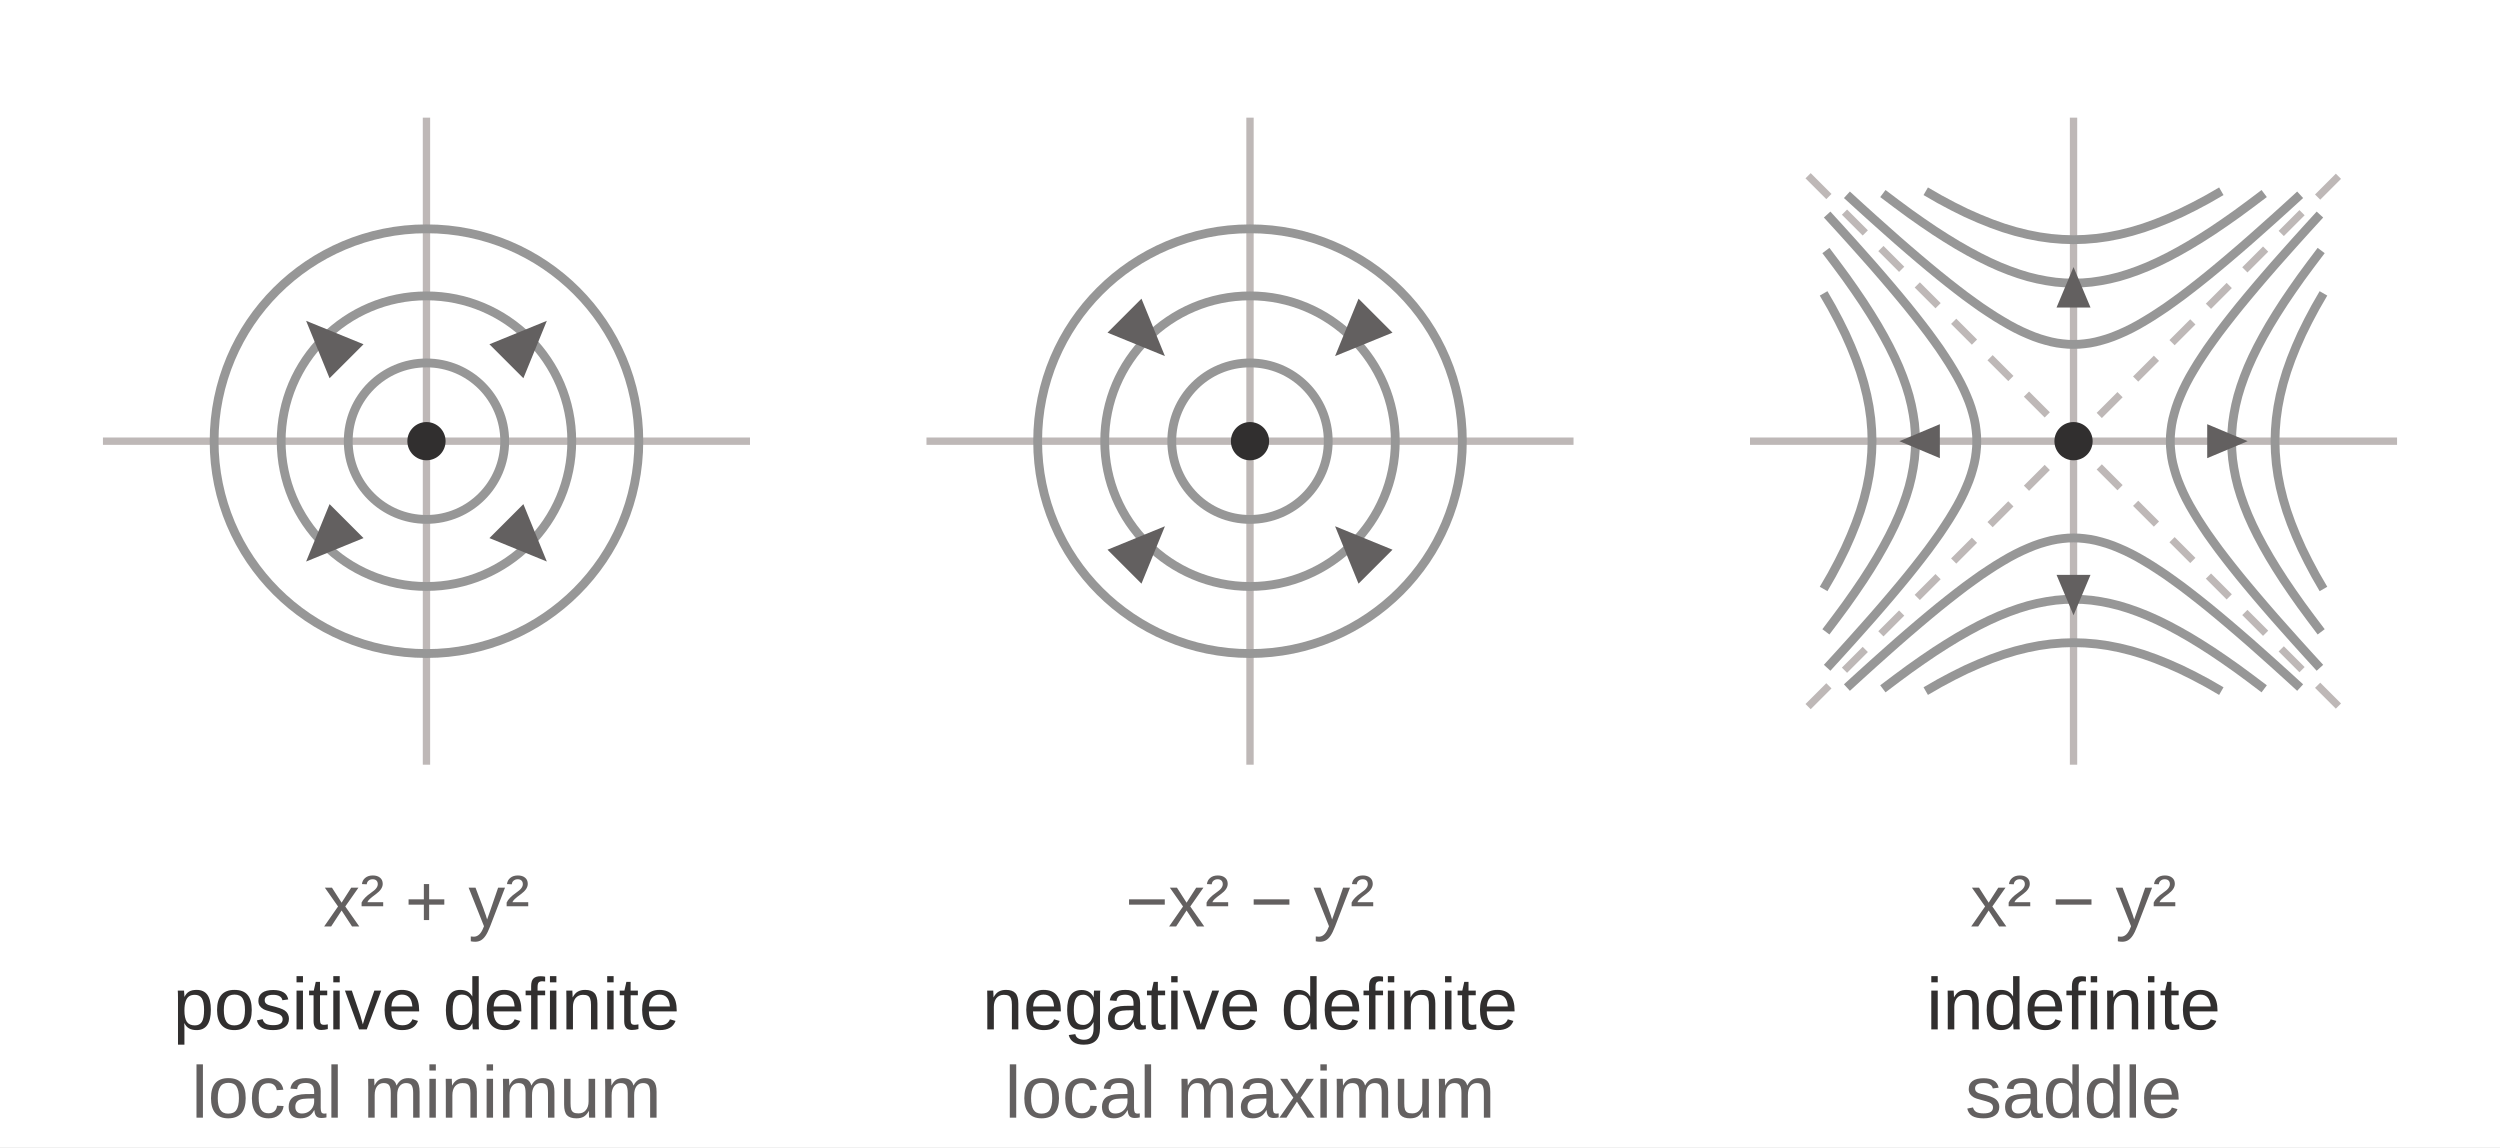
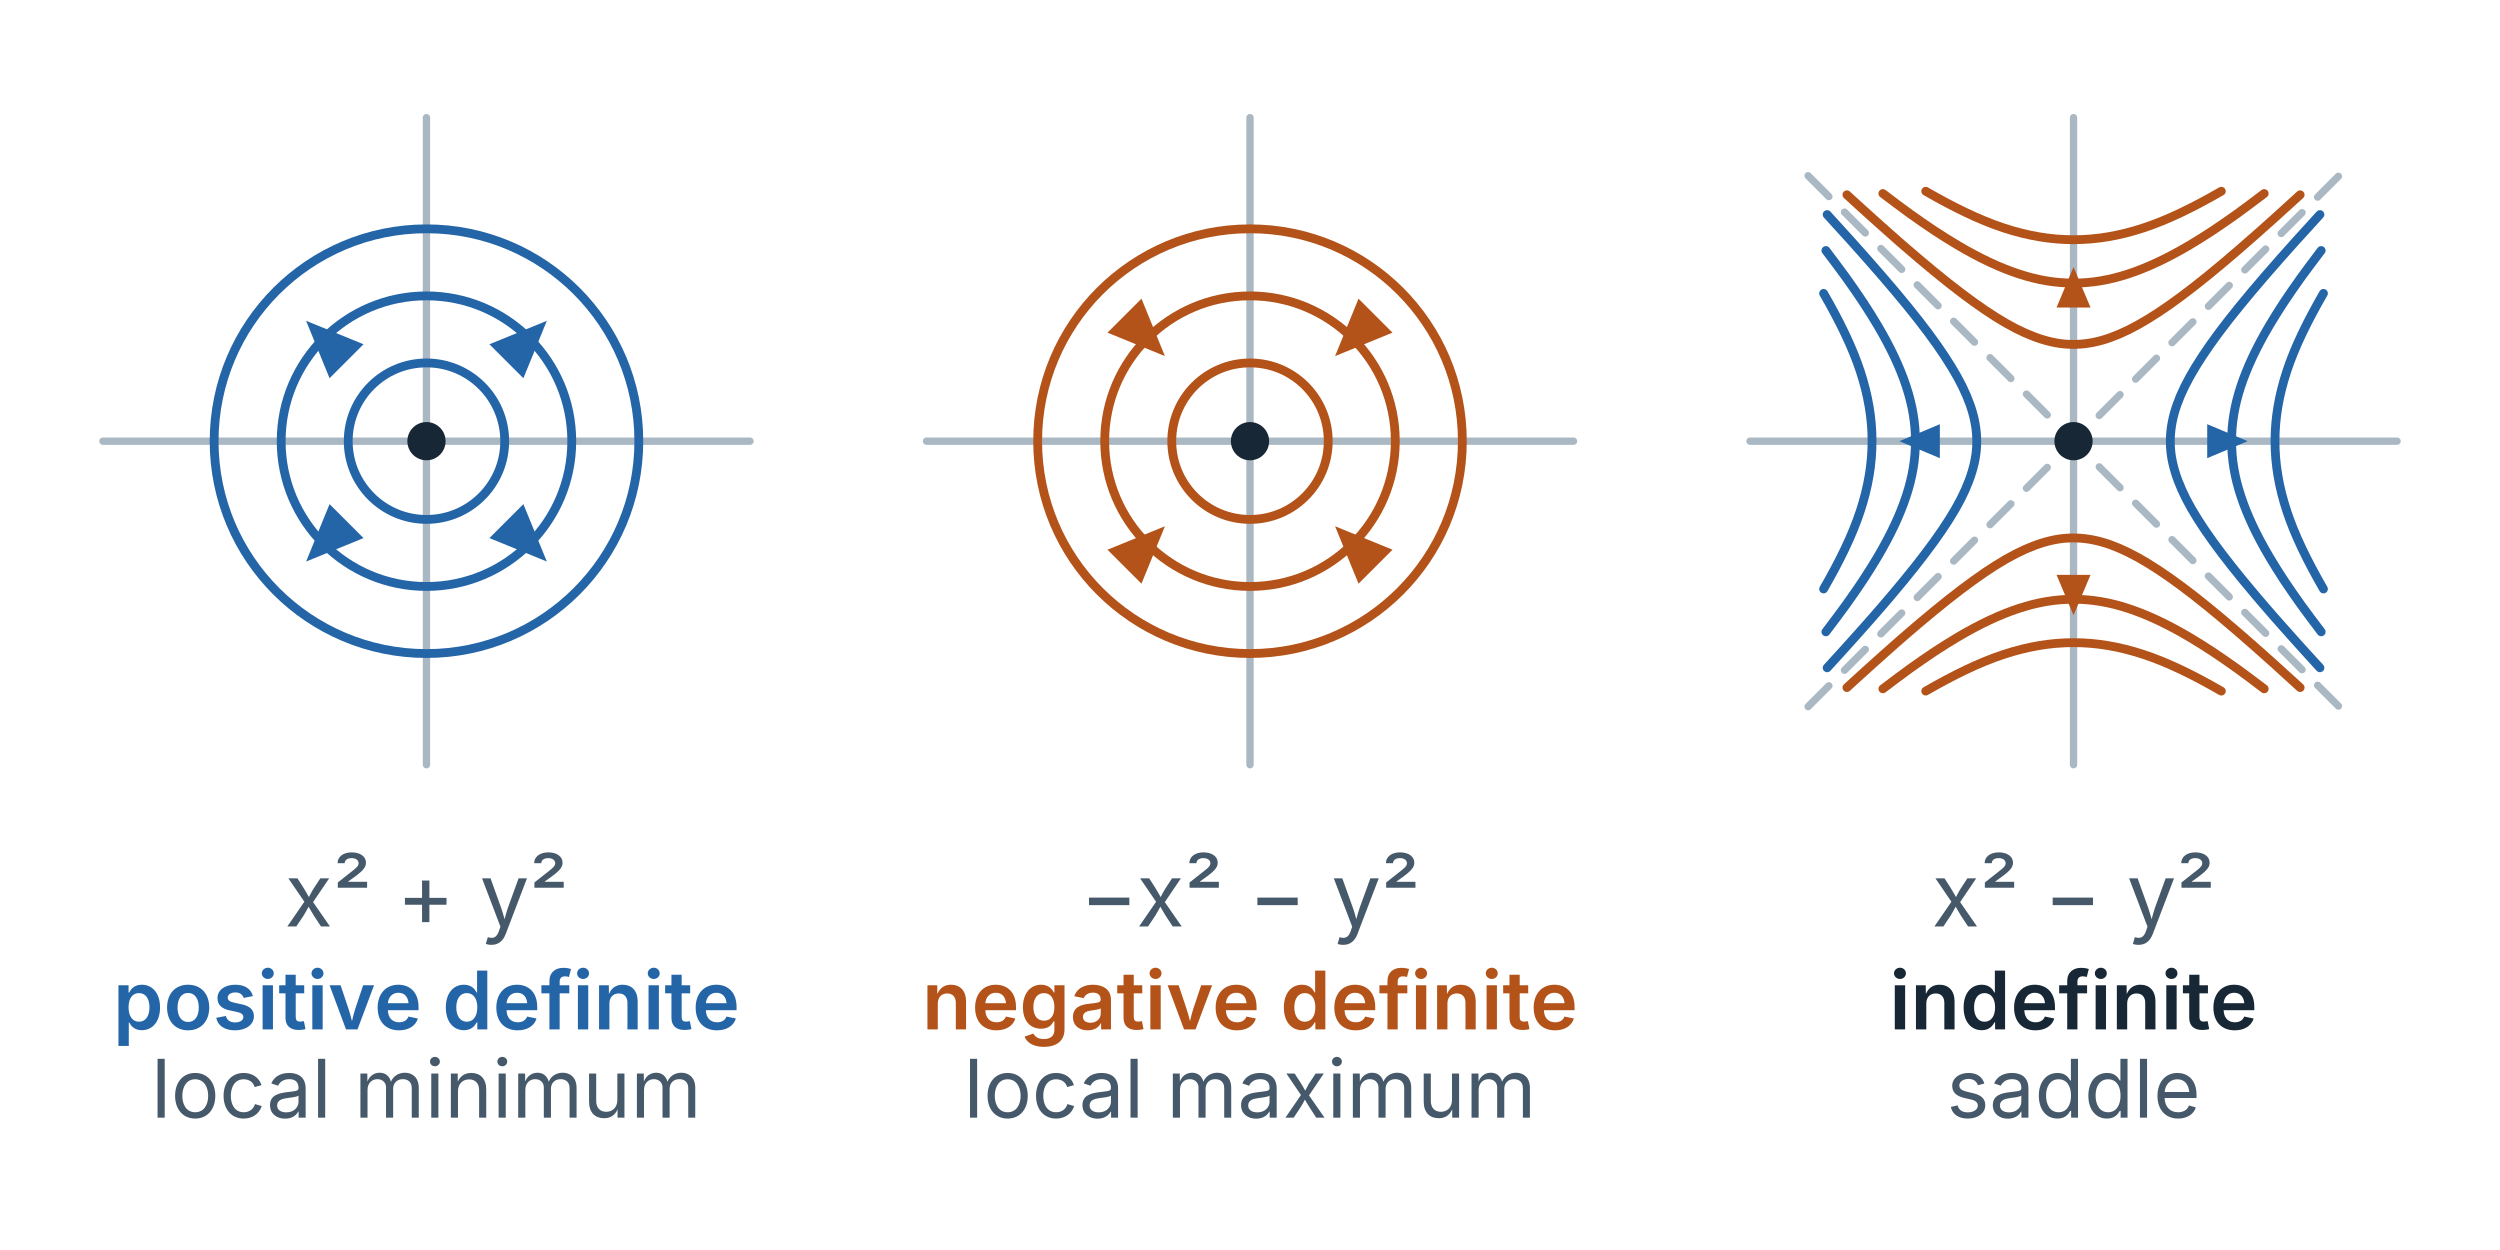
- <svg xmlns="http://www.w3.org/2000/svg" width="340" height="156" viewBox="0 0 340 156" role="img" aria-labelledby="fig-title fig-desc" font-family="Geist, Arial, sans-serif">
-   <rect width="340" height="156" fill="#FFFFFF" />
-   <rect x="12" y="14" width="92" height="92" fill="none" stroke="#E9E3E2" stroke-width="0" />
-   <line x1="14" y1="60" x2="102" y2="60" stroke="#BEB8B7" stroke-width="1" />
-   <line x1="58" y1="16" x2="58" y2="104" stroke="#BEB8B7" stroke-width="1" />
-   <circle cx="58" cy="60" r="10.64" fill="none" stroke="#979797" stroke-width="1.2" />
-   <circle cx="58" cy="60" r="19.76" fill="none" stroke="#979797" stroke-width="1.2" />
-   <circle cx="58" cy="60" r="28.88" fill="none" stroke="#979797" stroke-width="1.2" />
-   <path d="M 74.37 43.63 L 71.18 51.44 L 66.56 46.82 Z" fill="#636060" stroke="none" />
-   <path d="M 41.63 43.63 L 49.44 46.82 L 44.82 51.44 Z" fill="#636060" stroke="none" />
-   <path d="M 41.63 76.37 L 44.82 68.56 L 49.44 73.18 Z" fill="#636060" stroke="none" />
-   <path d="M 74.37 76.37 L 66.56 73.18 L 71.18 68.56 Z" fill="#636060" stroke="none" />
-   <circle cx="58" cy="60" r="2.6" fill="#312F2F" />
-   <text x="58" y="126" font-size="10" fill="#636060" text-anchor="middle">x² + y²</text>
-   <text x="58" y="140" font-size="10" fill="#312F2F" text-anchor="middle">positive definite</text>
-   <text x="58" y="152" font-size="10" fill="#636060" text-anchor="middle">local minimum</text>
-   <rect x="124" y="14" width="92" height="92" fill="none" stroke="#E9E3E2" stroke-width="0" />
-   <line x1="126" y1="60" x2="214" y2="60" stroke="#BEB8B7" stroke-width="1" />
-   <line x1="170" y1="16" x2="170" y2="104" stroke="#BEB8B7" stroke-width="1" />
-   <circle cx="170" cy="60" r="10.64" fill="none" stroke="#979797" stroke-width="1.2" />
-   <circle cx="170" cy="60" r="19.76" fill="none" stroke="#979797" stroke-width="1.2" />
-   <circle cx="170" cy="60" r="28.88" fill="none" stroke="#979797" stroke-width="1.2" />
-   <path d="M 181.57 48.43 L 184.76 40.62 L 189.38 45.24 Z" fill="#636060" stroke="none" />
-   <path d="M 158.43 48.43 L 150.62 45.24 L 155.24 40.62 Z" fill="#636060" stroke="none" />
-   <path d="M 158.43 71.57 L 155.24 79.38 L 150.62 74.76 Z" fill="#636060" stroke="none" />
-   <path d="M 181.57 71.57 L 189.38 74.76 L 184.76 79.38 Z" fill="#636060" stroke="none" />
-   <circle cx="170" cy="60" r="2.6" fill="#312F2F" />
-   <text x="170" y="126" font-size="10" fill="#636060" text-anchor="middle">−x² − y²</text>
-   <text x="170" y="140" font-size="10" fill="#312F2F" text-anchor="middle">negative definite</text>
-   <text x="170" y="152" font-size="10" fill="#636060" text-anchor="middle">local maximum</text>
-   <rect x="236" y="14" width="92" height="92" fill="none" stroke="#E9E3E2" stroke-width="0" />
-   <line x1="238" y1="60" x2="326" y2="60" stroke="#BEB8B7" stroke-width="1" />
-   <line x1="282" y1="16" x2="282" y2="104" stroke="#BEB8B7" stroke-width="1" />
-   <line x1="245.9" y1="96.1" x2="318.1" y2="23.9" stroke="#BEB8B7" stroke-width="1" stroke-dasharray="4 3" />
-   <line x1="245.9" y1="23.9" x2="318.1" y2="96.1" stroke="#BEB8B7" stroke-width="1" stroke-dasharray="4 3" />
-   <path d="M 315.51 90.82 L 313.82 88.97 L 312.23 87.21 L 310.74 85.54 L 309.33 83.95 L 308.02 82.44 L 306.79 81 L 305.64 79.63 L 304.56 78.32 L 303.56 77.07 L 302.63 75.88 L 301.76 74.74 L 300.96 73.64 L 300.21 72.59 L 299.53 71.57 L 298.9 70.6 L 298.33 69.66 L 297.8 68.75 L 297.33 67.87 L 296.91 67.01 L 296.54 66.17 L 296.21 65.36 L 295.93 64.56 L 295.7 63.78 L 295.5 63.01 L 295.35 62.25 L 295.25 61.5 L 295.18 60.75 L 295.16 60 L 295.18 59.25 L 295.25 58.5 L 295.35 57.75 L 295.5 56.99 L 295.7 56.22 L 295.93 55.44 L 296.21 54.64 L 296.54 53.83 L 296.91 52.99 L 297.33 52.13 L 297.8 51.25 L 298.33 50.34 L 298.9 49.4 L 299.53 48.43 L 300.21 47.41 L 300.96 46.36 L 301.76 45.26 L 302.63 44.12 L 303.56 42.93 L 304.56 41.68 L 305.64 40.37 L 306.79 39 L 308.02 37.56 L 309.33 36.05 L 310.74 34.46 L 312.23 32.79 L 313.82 31.03 L 315.51 29.18" fill="none" stroke="#979797" stroke-width="1.2" />
-   <path d="M 248.49 90.82 L 250.18 88.97 L 251.77 87.21 L 253.26 85.54 L 254.67 83.95 L 255.98 82.44 L 257.21 81 L 258.36 79.63 L 259.44 78.32 L 260.44 77.07 L 261.37 75.88 L 262.24 74.74 L 263.04 73.64 L 263.79 72.59 L 264.47 71.57 L 265.1 70.6 L 265.67 69.66 L 266.2 68.75 L 266.67 67.87 L 267.09 67.01 L 267.46 66.17 L 267.79 65.36 L 268.07 64.56 L 268.3 63.78 L 268.5 63.01 L 268.65 62.25 L 268.75 61.5 L 268.82 60.75 L 268.84 60 L 268.82 59.25 L 268.75 58.5 L 268.65 57.75 L 268.5 56.99 L 268.3 56.22 L 268.07 55.44 L 267.79 54.64 L 267.46 53.83 L 267.09 52.99 L 266.67 52.13 L 266.2 51.25 L 265.67 50.34 L 265.1 49.4 L 264.47 48.43 L 263.79 47.41 L 263.04 46.36 L 262.24 45.26 L 261.37 44.12 L 260.44 42.93 L 259.44 41.68 L 258.36 40.37 L 257.21 39 L 255.98 37.56 L 254.67 36.05 L 253.26 34.46 L 251.77 32.79 L 250.18 31.03 L 248.49 29.18" fill="none" stroke="#979797" stroke-width="1.2" />
-   <path d="M 251.18 26.49 L 253.03 28.18 L 254.79 29.77 L 256.46 31.26 L 258.05 32.67 L 259.56 33.98 L 261 35.21 L 262.37 36.36 L 263.68 37.44 L 264.93 38.44 L 266.12 39.37 L 267.26 40.24 L 268.36 41.04 L 269.41 41.79 L 270.43 42.47 L 271.4 43.1 L 272.34 43.67 L 273.25 44.2 L 274.13 44.67 L 274.99 45.09 L 275.83 45.46 L 276.64 45.79 L 277.44 46.07 L 278.22 46.3 L 278.99 46.5 L 279.75 46.65 L 280.5 46.75 L 281.25 46.82 L 282 46.84 L 282.75 46.82 L 283.5 46.75 L 284.25 46.65 L 285.01 46.5 L 285.78 46.3 L 286.56 46.07 L 287.36 45.79 L 288.17 45.46 L 289.01 45.09 L 289.87 44.67 L 290.75 44.2 L 291.66 43.67 L 292.6 43.1 L 293.57 42.47 L 294.59 41.79 L 295.64 41.04 L 296.74 40.24 L 297.88 39.37 L 299.07 38.44 L 300.32 37.44 L 301.63 36.36 L 303 35.21 L 304.44 33.98 L 305.95 32.67 L 307.54 31.26 L 309.21 29.77 L 310.97 28.18 L 312.82 26.49" fill="none" stroke="#979797" stroke-width="1.2" />
-   <path d="M 251.18 93.51 L 253.03 91.82 L 254.79 90.23 L 256.46 88.74 L 258.05 87.33 L 259.56 86.02 L 261 84.79 L 262.37 83.64 L 263.68 82.56 L 264.93 81.56 L 266.12 80.63 L 267.26 79.76 L 268.36 78.96 L 269.41 78.21 L 270.43 77.53 L 271.4 76.9 L 272.34 76.33 L 273.25 75.8 L 274.13 75.33 L 274.99 74.91 L 275.83 74.54 L 276.64 74.21 L 277.44 73.93 L 278.22 73.7 L 278.99 73.5 L 279.75 73.35 L 280.5 73.25 L 281.25 73.18 L 282 73.16 L 282.75 73.18 L 283.5 73.25 L 284.25 73.35 L 285.01 73.5 L 285.78 73.7 L 286.56 73.93 L 287.36 74.21 L 288.17 74.54 L 289.01 74.91 L 289.87 75.33 L 290.75 75.8 L 291.66 76.33 L 292.6 76.9 L 293.57 77.53 L 294.59 78.21 L 295.64 78.96 L 296.74 79.76 L 297.88 80.63 L 299.07 81.56 L 300.32 82.56 L 301.63 83.64 L 303 84.79 L 304.44 86.02 L 305.95 87.33 L 307.54 88.74 L 309.21 90.23 L 310.97 91.82 L 312.82 93.51" fill="none" stroke="#979797" stroke-width="1.2" />
-   <path d="M 315.68 85.93 L 314.27 84.06 L 312.95 82.27 L 311.74 80.55 L 310.62 78.9 L 309.6 77.31 L 308.66 75.77 L 307.81 74.28 L 307.04 72.84 L 306.35 71.44 L 305.74 70.08 L 305.21 68.75 L 304.75 67.45 L 304.36 66.17 L 304.05 64.91 L 303.81 63.67 L 303.63 62.44 L 303.53 61.22 L 303.5 60 L 303.53 58.78 L 303.63 57.56 L 303.81 56.33 L 304.05 55.09 L 304.36 53.83 L 304.75 52.55 L 305.21 51.25 L 305.74 49.92 L 306.35 48.56 L 307.04 47.16 L 307.81 45.72 L 308.66 44.23 L 309.6 42.69 L 310.62 41.1 L 311.74 39.45 L 312.95 37.73 L 314.27 35.94 L 315.68 34.07" fill="none" stroke="#979797" stroke-width="1.2" />
-   <path d="M 248.32 85.93 L 249.73 84.06 L 251.05 82.27 L 252.26 80.55 L 253.38 78.9 L 254.4 77.31 L 255.34 75.77 L 256.19 74.28 L 256.96 72.84 L 257.65 71.44 L 258.26 70.08 L 258.79 68.75 L 259.25 67.45 L 259.64 66.17 L 259.95 64.91 L 260.19 63.67 L 260.37 62.44 L 260.47 61.22 L 260.5 60 L 260.47 58.78 L 260.37 57.56 L 260.19 56.33 L 259.95 55.09 L 259.64 53.83 L 259.25 52.55 L 258.79 51.25 L 258.26 49.92 L 257.65 48.56 L 256.96 47.16 L 256.19 45.72 L 255.34 44.23 L 254.4 42.69 L 253.38 41.1 L 252.26 39.45 L 251.05 37.73 L 249.73 35.94 L 248.32 34.07" fill="none" stroke="#979797" stroke-width="1.2" />
-   <path d="M 256.07 26.32 L 257.94 27.73 L 259.73 29.05 L 261.45 30.26 L 263.1 31.38 L 264.69 32.4 L 266.23 33.34 L 267.72 34.19 L 269.16 34.96 L 270.56 35.65 L 271.92 36.26 L 273.25 36.79 L 274.55 37.25 L 275.83 37.64 L 277.09 37.95 L 278.33 38.19 L 279.56 38.37 L 280.78 38.47 L 282 38.5 L 283.22 38.47 L 284.44 38.37 L 285.67 38.19 L 286.91 37.95 L 288.17 37.64 L 289.45 37.25 L 290.75 36.79 L 292.08 36.26 L 293.44 35.65 L 294.84 34.96 L 296.28 34.19 L 297.77 33.34 L 299.31 32.4 L 300.9 31.38 L 302.55 30.26 L 304.27 29.05 L 306.06 27.73 L 307.93 26.32" fill="none" stroke="#979797" stroke-width="1.2" />
-   <path d="M 256.07 93.68 L 257.94 92.27 L 259.73 90.95 L 261.45 89.74 L 263.1 88.62 L 264.69 87.6 L 266.23 86.66 L 267.72 85.81 L 269.16 85.04 L 270.56 84.35 L 271.92 83.74 L 273.25 83.21 L 274.55 82.75 L 275.83 82.36 L 277.09 82.05 L 278.33 81.81 L 279.56 81.63 L 280.78 81.53 L 282 81.5 L 283.22 81.53 L 284.44 81.63 L 285.67 81.81 L 286.91 82.05 L 288.17 82.36 L 289.45 82.75 L 290.75 83.21 L 292.08 83.74 L 293.44 84.35 L 294.84 85.04 L 296.28 85.81 L 297.77 86.66 L 299.31 87.6 L 300.9 88.62 L 302.55 89.74 L 304.27 90.95 L 306.06 92.27 L 307.93 93.68" fill="none" stroke="#979797" stroke-width="1.2" />
-   <path d="M 315.99 80.1 L 314.9 78.21 L 313.92 76.37 L 313.04 74.59 L 312.27 72.85 L 311.59 71.16 L 311 69.5 L 310.51 67.87 L 310.11 66.26 L 309.8 64.68 L 309.58 63.11 L 309.45 61.55 L 309.4 60 L 309.45 58.45 L 309.58 56.89 L 309.8 55.32 L 310.11 53.74 L 310.51 52.13 L 311 50.5 L 311.59 48.84 L 312.27 47.15 L 313.04 45.41 L 313.92 43.63 L 314.9 41.79 L 315.99 39.9" fill="none" stroke="#979797" stroke-width="1.2" />
-   <path d="M 248.01 80.1 L 249.1 78.21 L 250.08 76.37 L 250.96 74.59 L 251.73 72.85 L 252.41 71.16 L 253 69.5 L 253.49 67.87 L 253.89 66.26 L 254.2 64.68 L 254.42 63.11 L 254.55 61.55 L 254.6 60 L 254.55 58.45 L 254.42 56.89 L 254.2 55.32 L 253.89 53.74 L 253.49 52.13 L 253 50.5 L 252.41 48.84 L 251.73 47.15 L 250.96 45.41 L 250.08 43.63 L 249.1 41.79 L 248.01 39.9" fill="none" stroke="#979797" stroke-width="1.2" />
-   <path d="M 261.9 26.01 L 263.79 27.1 L 265.63 28.08 L 267.41 28.96 L 269.15 29.73 L 270.84 30.41 L 272.5 31 L 274.13 31.49 L 275.74 31.89 L 277.32 32.2 L 278.89 32.42 L 280.45 32.55 L 282 32.6 L 283.55 32.55 L 285.11 32.42 L 286.68 32.2 L 288.26 31.89 L 289.87 31.49 L 291.5 31 L 293.16 30.41 L 294.85 29.73 L 296.59 28.96 L 298.37 28.08 L 300.21 27.1 L 302.1 26.01" fill="none" stroke="#979797" stroke-width="1.2" />
-   <path d="M 261.9 93.99 L 263.79 92.9 L 265.63 91.92 L 267.41 91.04 L 269.15 90.27 L 270.84 89.59 L 272.5 89 L 274.13 88.51 L 275.74 88.11 L 277.32 87.8 L 278.89 87.58 L 280.45 87.45 L 282 87.4 L 283.55 87.45 L 285.11 87.58 L 286.68 87.8 L 288.26 88.11 L 289.87 88.51 L 291.5 89 L 293.16 89.59 L 294.85 90.27 L 296.59 91.04 L 298.37 91.92 L 300.21 92.9 L 302.1 93.99" fill="none" stroke="#979797" stroke-width="1.2" />
-   <path d="M 305.68 60 L 300.18 62.31 L 300.18 57.69 Z" fill="#636060" stroke="none" />
-   <path d="M 258.32 60 L 263.82 57.69 L 263.82 62.31 Z" fill="#636060" stroke="none" />
-   <path d="M 282 36.32 L 284.31 41.82 L 279.69 41.82 Z" fill="#636060" stroke="none" />
-   <path d="M 282 83.68 L 279.69 78.18 L 284.31 78.18 Z" fill="#636060" stroke="none" />
-   <circle cx="282" cy="60" r="2.6" fill="#312F2F" />
-   <text x="282" y="126" font-size="10" fill="#636060" text-anchor="middle">x² − y²</text>
-   <text x="282" y="140" font-size="10" fill="#312F2F" text-anchor="middle">indefinite</text>
-   <text x="282" y="152" font-size="10" fill="#636060" text-anchor="middle">saddle</text>
+ <svg xmlns="http://www.w3.org/2000/svg" width="680" height="340" viewBox="0 0 340 170" role="img" aria-labelledby="fig-title fig-desc" font-family="Geist, Inter, Arial, sans-serif" stroke-linejoin="round" stroke-linecap="round" shape-rendering="geometricPrecision" text-rendering="optimizeLegibility">
+   <rect width="340" height="170" fill="#FFFFFF" />
+   <rect x="12" y="14" width="92" height="92" fill="none" stroke="#E8EFF5" stroke-width="0" />
+   <line x1="14" y1="60" x2="102" y2="60" stroke="#AAB8C4" stroke-width="1" />
+   <line x1="58" y1="16" x2="58" y2="104" stroke="#AAB8C4" stroke-width="1" />
+   <circle cx="58" cy="60" r="10.64" fill="none" stroke="#2465A8" stroke-width="1.2" />
+   <circle cx="58" cy="60" r="19.76" fill="none" stroke="#2465A8" stroke-width="1.2" />
+   <circle cx="58" cy="60" r="28.88" fill="none" stroke="#2465A8" stroke-width="1.2" />
+   <path d="M 74.37 43.63 L 71.18 51.44 L 66.56 46.82 Z" fill="#2465A8" stroke="none" />
+   <path d="M 41.63 43.63 L 49.44 46.82 L 44.82 51.44 Z" fill="#2465A8" stroke="none" />
+   <path d="M 41.63 76.37 L 44.82 68.56 L 49.44 73.18 Z" fill="#2465A8" stroke="none" />
+   <path d="M 74.37 76.37 L 66.56 73.18 L 71.18 68.56 Z" fill="#2465A8" stroke="none" />
+   <circle cx="58" cy="60" r="2.6" fill="#182735" />
+   <text x="58" y="126" font-size="12" fill="#46596A" text-anchor="middle">x² + y²</text>
+   <text x="58" y="140" font-size="11" fill="#2465A8" text-anchor="middle" font-weight="600">positive definite</text>
+   <text x="58" y="152" font-size="11" fill="#46596A" text-anchor="middle">local minimum</text>
+   <rect x="124" y="14" width="92" height="92" fill="none" stroke="#E8EFF5" stroke-width="0" />
+   <line x1="126" y1="60" x2="214" y2="60" stroke="#AAB8C4" stroke-width="1" />
+   <line x1="170" y1="16" x2="170" y2="104" stroke="#AAB8C4" stroke-width="1" />
+   <circle cx="170" cy="60" r="10.64" fill="none" stroke="#B45319" stroke-width="1.2" />
+   <circle cx="170" cy="60" r="19.76" fill="none" stroke="#B45319" stroke-width="1.2" />
+   <circle cx="170" cy="60" r="28.88" fill="none" stroke="#B45319" stroke-width="1.2" />
+   <path d="M 181.57 48.43 L 184.76 40.62 L 189.38 45.24 Z" fill="#B45319" stroke="none" />
+   <path d="M 158.43 48.43 L 150.62 45.24 L 155.24 40.62 Z" fill="#B45319" stroke="none" />
+   <path d="M 158.43 71.57 L 155.24 79.38 L 150.62 74.76 Z" fill="#B45319" stroke="none" />
+   <path d="M 181.57 71.57 L 189.38 74.76 L 184.76 79.38 Z" fill="#B45319" stroke="none" />
+   <circle cx="170" cy="60" r="2.6" fill="#182735" />
+   <text x="170" y="126" font-size="12" fill="#46596A" text-anchor="middle">−x² − y²</text>
+   <text x="170" y="140" font-size="11" fill="#B45319" text-anchor="middle" font-weight="600">negative definite</text>
+   <text x="170" y="152" font-size="11" fill="#46596A" text-anchor="middle">local maximum</text>
+   <rect x="236" y="14" width="92" height="92" fill="none" stroke="#E8EFF5" stroke-width="0" />
+   <line x1="238" y1="60" x2="326" y2="60" stroke="#AAB8C4" stroke-width="1" />
+   <line x1="282" y1="16" x2="282" y2="104" stroke="#AAB8C4" stroke-width="1" />
+   <line x1="245.9" y1="96.1" x2="318.1" y2="23.9" stroke="#AAB8C4" stroke-width="1" stroke-dasharray="4 3" />
+   <line x1="245.9" y1="23.9" x2="318.1" y2="96.1" stroke="#AAB8C4" stroke-width="1" stroke-dasharray="4 3" />
+   <path d="M 315.51 90.82 L 313.82 88.97 L 312.23 87.21 L 310.74 85.54 L 309.33 83.95 L 308.02 82.44 L 306.79 81 C 304.41 78.19 302.51 75.79 300.96 73.64 C 299.41 71.49 298.22 69.61 297.33 67.87 C 296.44 66.13 295.85 64.54 295.5 63.01 C 295.15 61.48 295.08 60 295.25 58.5 C 295.42 57 295.84 55.48 296.54 53.83 C 297.24 52.18 298.22 50.42 299.53 48.43 C 300.84 46.44 302.48 44.24 304.56 41.68 C 306.64 39.12 309.15 36.22 312.23 32.79 C 313.257 31.647 314.383 30.413 315.51 29.18" fill="none" stroke="#2465A8" stroke-width="1.2" />
+   <path d="M 248.49 90.82 L 250.18 88.97 L 251.77 87.21 L 253.26 85.54 L 254.67 83.95 L 255.98 82.44 L 257.21 81 C 259.59 78.19 261.49 75.79 263.04 73.64 C 264.59 71.49 265.78 69.61 266.67 67.87 C 267.56 66.13 268.15 64.54 268.5 63.01 C 268.85 61.48 268.92 60 268.75 58.5 C 268.58 57 268.16 55.48 267.46 53.83 C 266.76 52.18 265.78 50.42 264.47 48.43 C 263.16 46.44 261.52 44.24 259.44 41.68 C 257.36 39.12 254.85 36.22 251.77 32.79 C 250.743 31.647 249.617 30.413 248.49 29.18" fill="none" stroke="#2465A8" stroke-width="1.2" />
+   <path d="M 251.18 26.49 L 253.03 28.18 L 254.79 29.77 L 256.46 31.26 L 258.05 32.67 L 259.56 33.98 L 261 35.21 C 263.81 37.59 266.21 39.49 268.36 41.04 C 270.51 42.59 272.39 43.78 274.13 44.67 C 275.87 45.56 277.46 46.15 278.99 46.5 C 280.52 46.85 282 46.92 283.5 46.75 C 285 46.58 286.52 46.16 288.17 45.46 C 289.82 44.76 291.58 43.78 293.57 42.47 C 295.56 41.16 297.76 39.52 300.32 37.44 C 302.88 35.36 305.78 32.85 309.21 29.77 C 310.353 28.743 311.587 27.617 312.82 26.49" fill="none" stroke="#B45319" stroke-width="1.2" />
+   <path d="M 251.18 93.51 L 253.03 91.82 L 254.79 90.23 L 256.46 88.74 L 258.05 87.33 L 259.56 86.02 L 261 84.79 C 263.81 82.41 266.21 80.51 268.36 78.96 C 270.51 77.41 272.39 76.22 274.13 75.33 C 275.87 74.44 277.46 73.85 278.99 73.5 C 280.52 73.15 282 73.08 283.5 73.25 C 285 73.42 286.52 73.84 288.17 74.54 C 289.82 75.24 291.58 76.22 293.57 77.53 C 295.56 78.84 297.76 80.48 300.32 82.56 C 302.88 84.64 305.78 87.15 309.21 90.23 C 310.353 91.257 311.587 92.383 312.82 93.51" fill="none" stroke="#B45319" stroke-width="1.2" />
+   <path d="M 315.68 85.93 L 314.27 84.06 L 312.95 82.27 L 311.74 80.55 L 310.62 78.9 L 309.6 77.31 L 308.66 75.77 C 306.87 72.74 305.6 70.03 304.75 67.45 C 303.9 64.87 303.5 62.44 303.5 60 C 303.5 57.56 303.9 55.13 304.75 52.55 C 305.6 49.97 306.87 47.26 308.66 44.23 L 309.6 42.69 L 310.62 41.1 L 311.74 39.45 L 312.95 37.73 L 314.27 35.94 L 315.68 34.07" fill="none" stroke="#2465A8" stroke-width="1.2" />
+   <path d="M 248.32 85.93 L 249.73 84.06 L 251.05 82.27 L 252.26 80.55 L 253.38 78.9 L 254.4 77.31 L 255.34 75.77 C 257.13 72.74 258.4 70.03 259.25 67.45 C 260.1 64.87 260.5 62.44 260.5 60 C 260.5 57.56 260.1 55.13 259.25 52.55 C 258.4 49.97 257.13 47.26 255.34 44.23 L 254.4 42.69 L 253.38 41.1 L 252.26 39.45 L 251.05 37.73 L 249.73 35.94 L 248.32 34.07" fill="none" stroke="#2465A8" stroke-width="1.2" />
+   <path d="M 256.07 26.32 L 257.94 27.73 L 259.73 29.05 L 261.45 30.26 L 263.1 31.38 L 264.69 32.4 L 266.23 33.34 C 269.26 35.13 271.97 36.4 274.55 37.25 C 277.13 38.1 279.56 38.5 282 38.5 C 284.44 38.5 286.87 38.1 289.45 37.25 C 292.03 36.4 294.74 35.13 297.77 33.34 L 299.31 32.4 L 300.9 31.38 L 302.55 30.26 L 304.27 29.05 L 306.06 27.73 L 307.93 26.32" fill="none" stroke="#B45319" stroke-width="1.2" />
+   <path d="M 256.07 93.68 L 257.94 92.27 L 259.73 90.95 L 261.45 89.74 L 263.1 88.62 L 264.69 87.6 L 266.23 86.66 C 269.26 84.87 271.97 83.6 274.55 82.75 C 277.13 81.9 279.56 81.5 282 81.5 C 284.44 81.5 286.87 81.9 289.45 82.75 C 292.03 83.6 294.74 84.87 297.77 86.66 L 299.31 87.6 L 300.9 88.62 L 302.55 89.74 L 304.27 90.95 L 306.06 92.27 L 307.93 93.68" fill="none" stroke="#B45319" stroke-width="1.2" />
+   <path d="M 315.99 80.1 C 313.81 76.32 312.08 72.79 311 69.5 C 309.92 66.21 309.4 63.1 309.4 60 C 309.4 56.9 309.92 53.79 311 50.5 C 312.08 47.21 313.81 43.68 315.99 39.9" fill="none" stroke="#2465A8" stroke-width="1.2" />
+   <path d="M 248.01 80.1 C 250.19 76.32 251.92 72.79 253 69.5 C 254.08 66.21 254.6 63.1 254.6 60 C 254.6 56.9 254.08 53.79 253 50.5 C 251.92 47.21 250.19 43.68 248.01 39.9" fill="none" stroke="#2465A8" stroke-width="1.2" />
+   <path d="M 261.9 26.01 C 265.68 28.19 269.21 29.92 272.5 31 C 275.79 32.08 278.9 32.6 282 32.6 C 285.1 32.6 288.21 32.08 291.5 31 C 294.79 29.92 298.32 28.19 302.1 26.01" fill="none" stroke="#B45319" stroke-width="1.2" />
+   <path d="M 261.9 93.99 C 265.68 91.81 269.21 90.08 272.5 89 C 275.79 87.92 278.9 87.4 282 87.4 C 285.1 87.4 288.21 87.92 291.5 89 C 294.79 90.08 298.32 91.81 302.1 93.99" fill="none" stroke="#B45319" stroke-width="1.2" />
+   <path d="M 305.68 60 L 300.18 62.31 L 300.18 57.69 Z" fill="#2465A8" stroke="none" />
+   <path d="M 258.32 60 L 263.82 57.69 L 263.82 62.31 Z" fill="#2465A8" stroke="none" />
+   <path d="M 282 36.32 L 284.31 41.82 L 279.69 41.82 Z" fill="#B45319" stroke="none" />
+   <path d="M 282 83.68 L 279.69 78.18 L 284.31 78.18 Z" fill="#B45319" stroke="none" />
+   <circle cx="282" cy="60" r="2.6" fill="#182735" />
+   <text x="282" y="126" font-size="12" fill="#46596A" text-anchor="middle">x² − y²</text>
+   <text x="282" y="140" font-size="11" fill="#182735" text-anchor="middle" font-weight="600">indefinite</text>
+   <text x="282" y="152" font-size="11" fill="#46596A" text-anchor="middle">saddle</text>
</svg>
